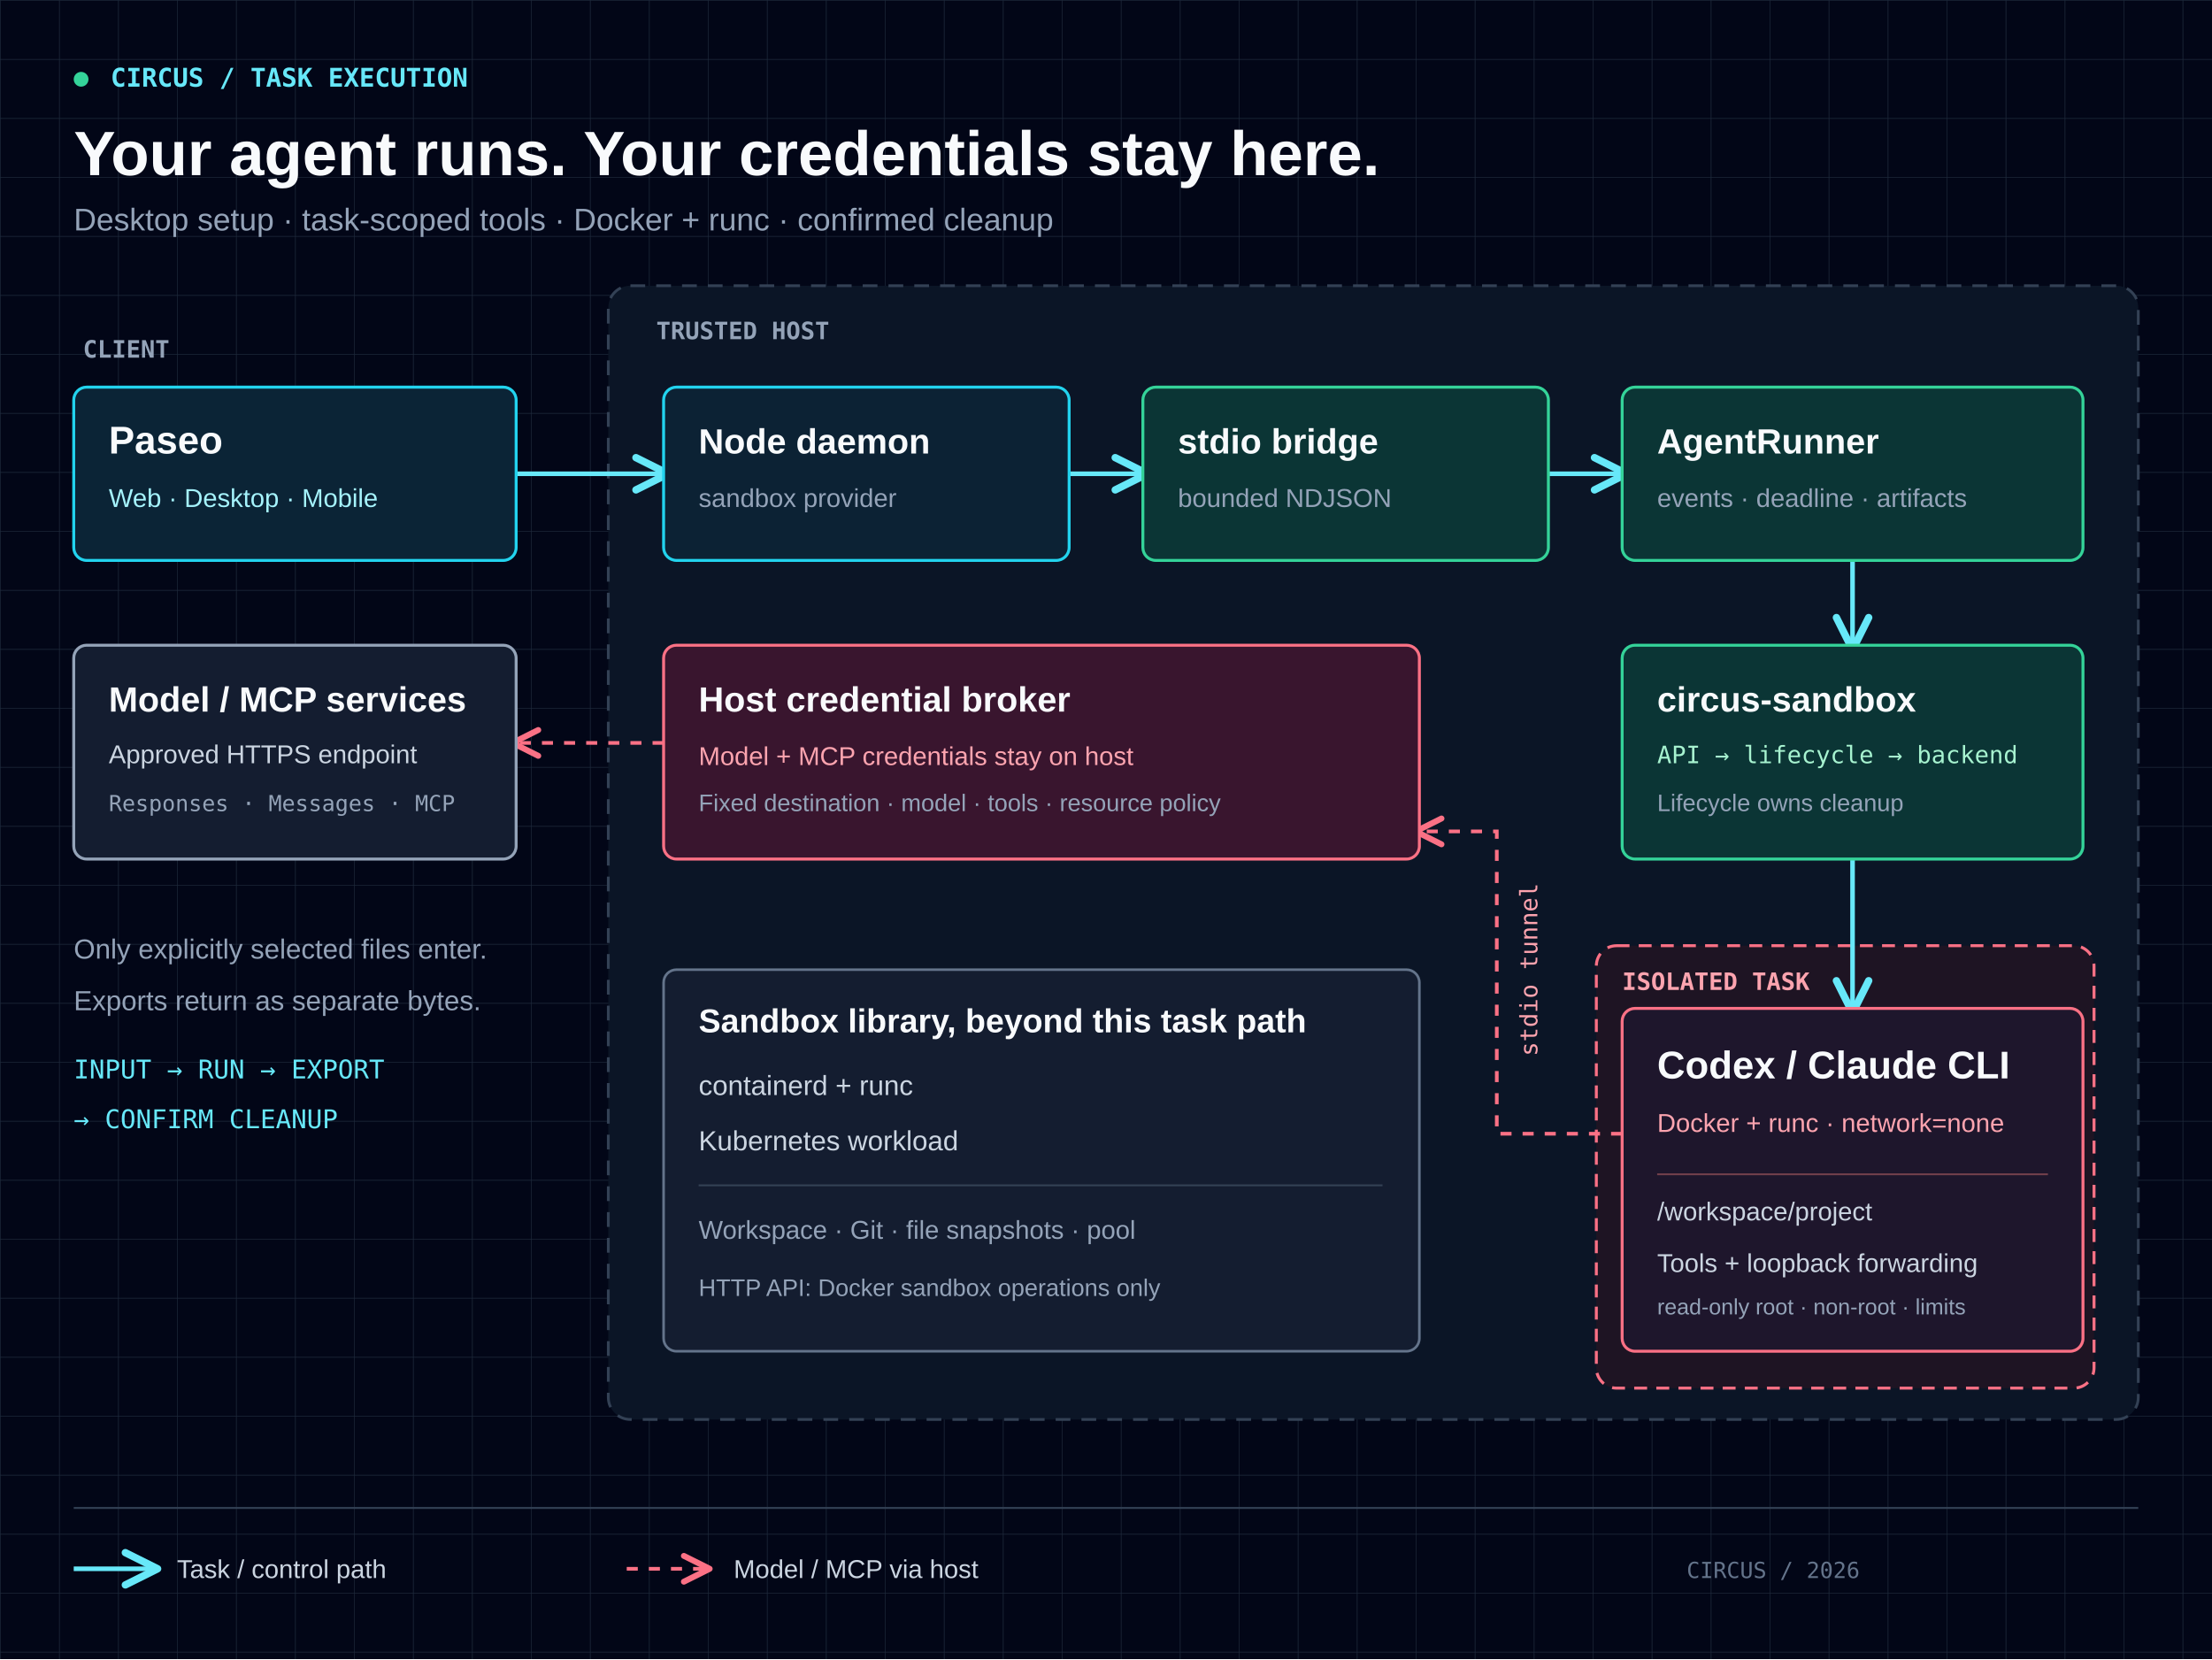
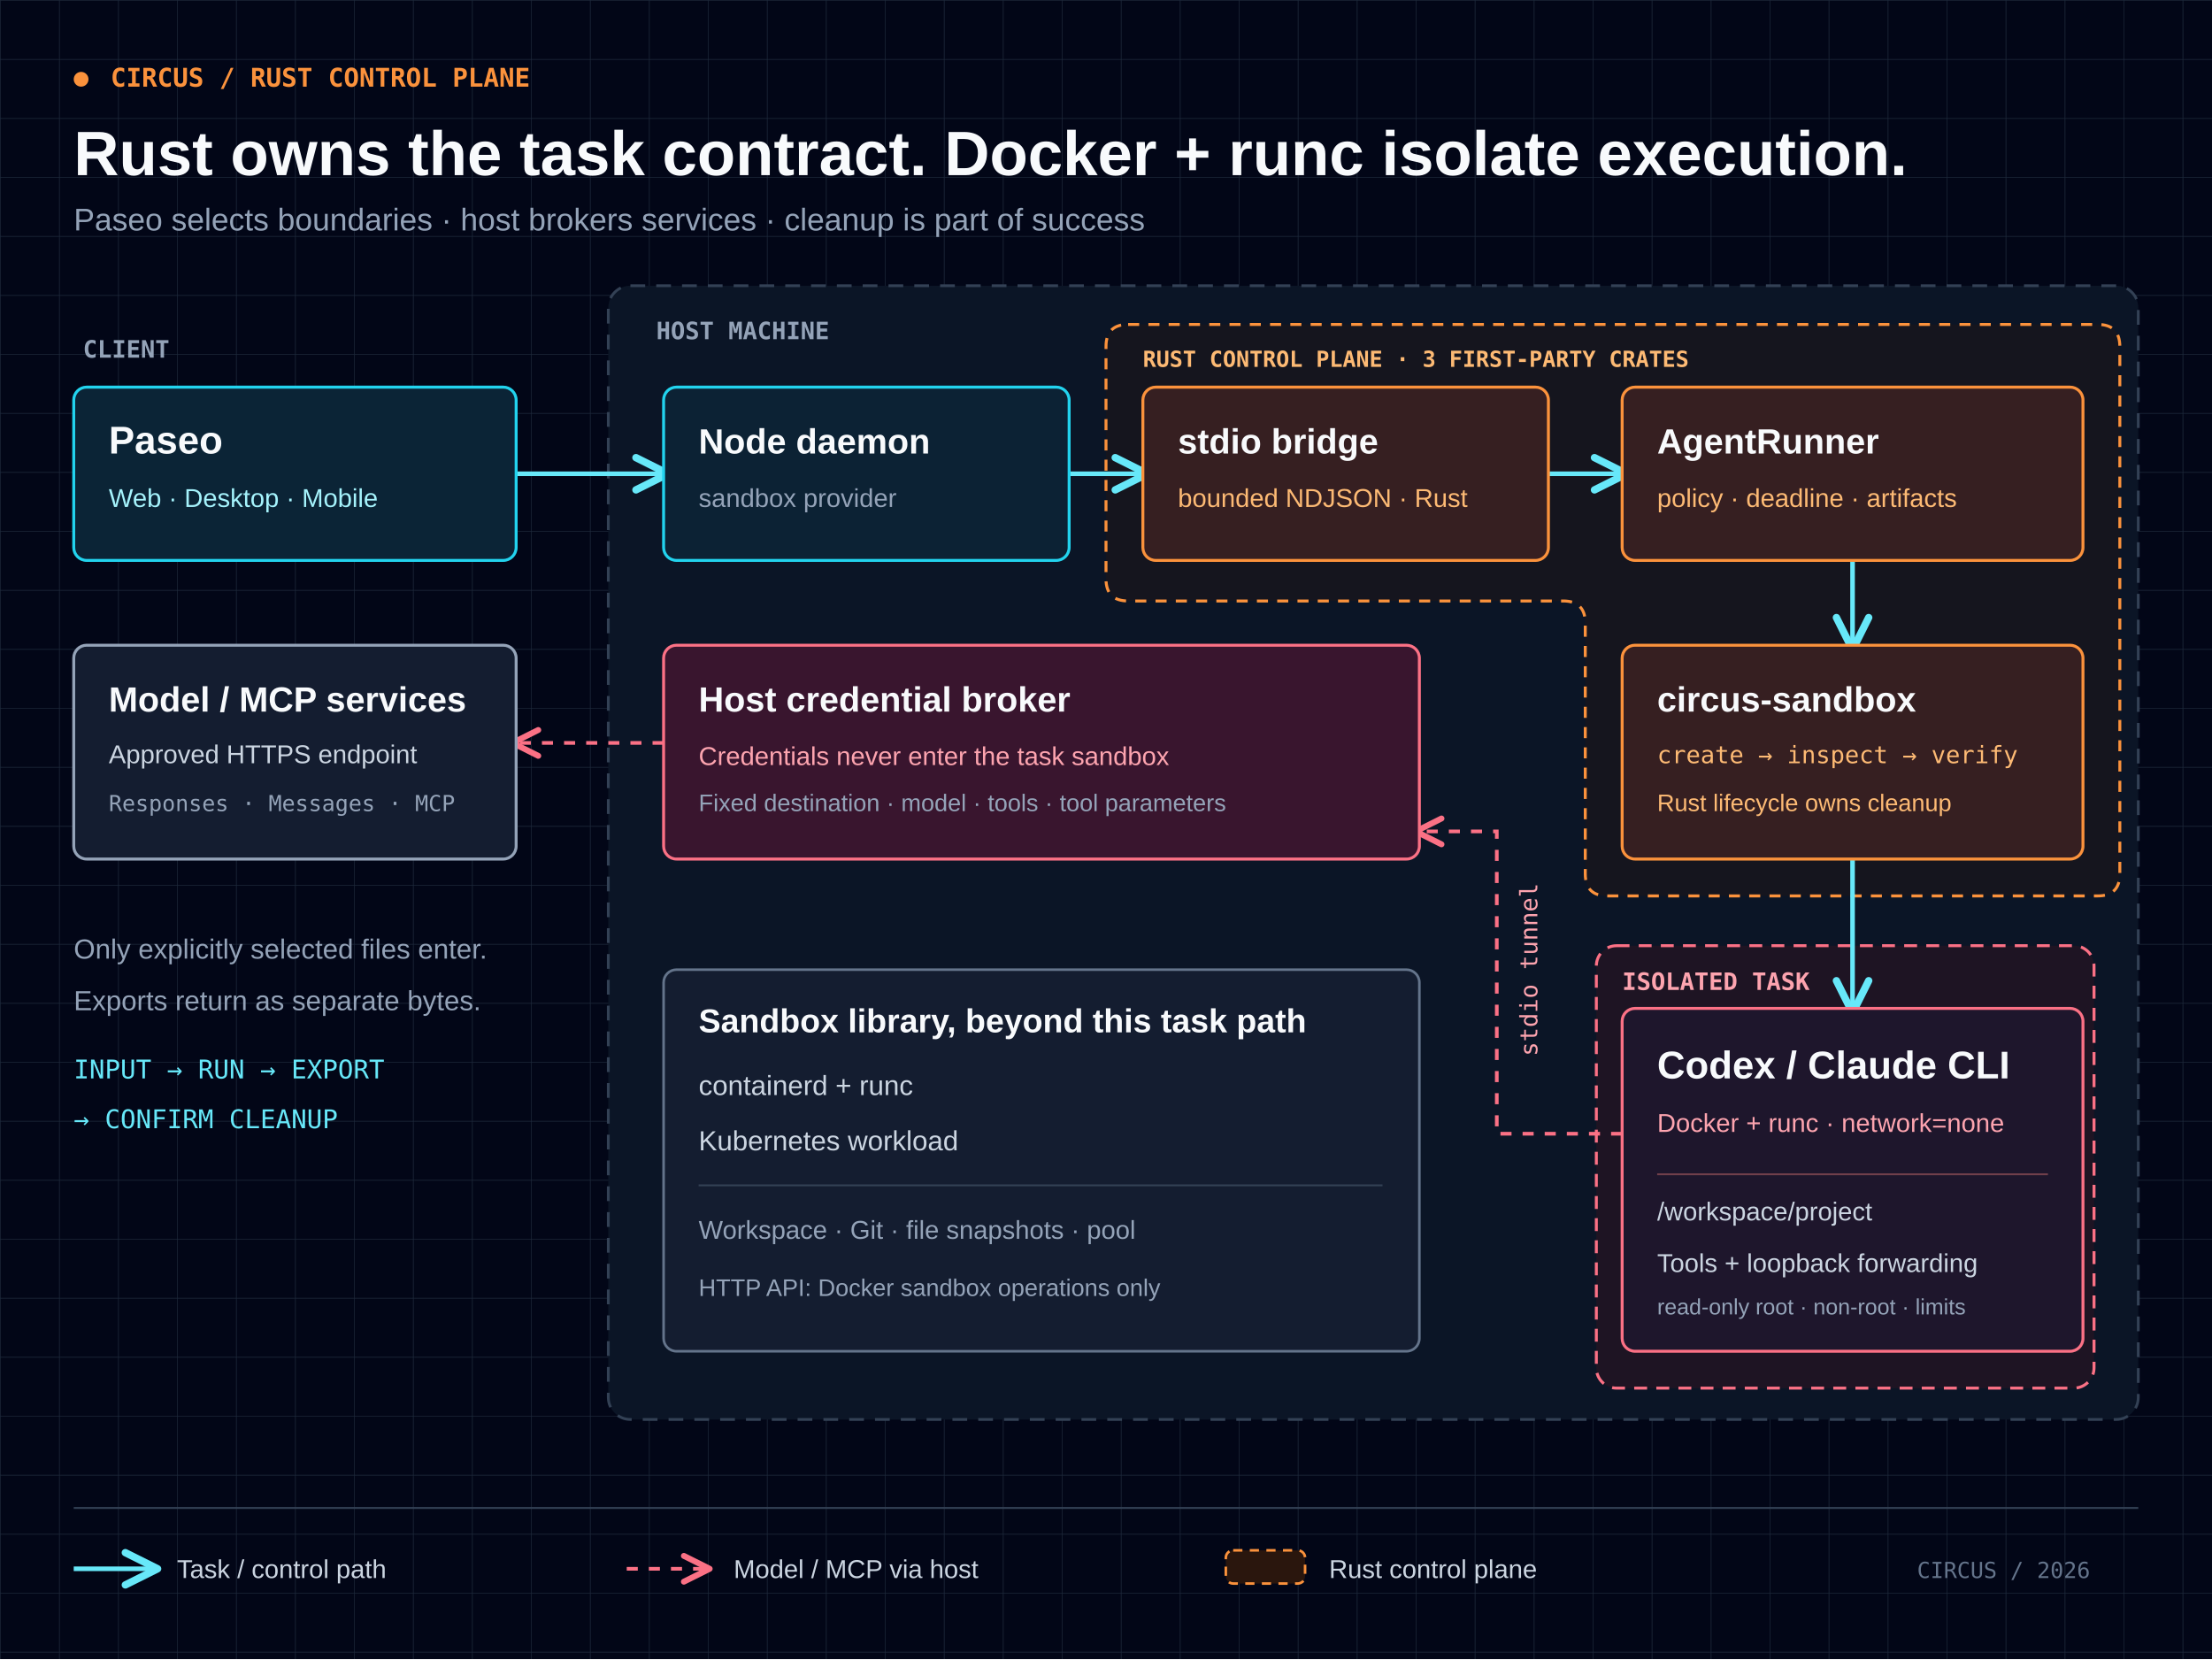
<svg xmlns="http://www.w3.org/2000/svg" width="1200" height="900" viewBox="0 0 1200 900" role="img" aria-labelledby="title desc">
  <defs>
    <pattern id="grid" width="32" height="32" patternUnits="userSpaceOnUse">
      <path d="M 32 0 H 0 V 32" fill="none" stroke="#1e293b" stroke-width=".65" />
    </pattern>
    <marker id="arrow" viewBox="0 0 9 9" refX="7" refY="4.5" markerWidth="9" markerHeight="9" orient="auto">
      <path d="M 1 1 L 8 4.5 L 1 8" fill="none" stroke="#67e8f9" stroke-width="1.6" stroke-linecap="round" stroke-linejoin="round" />
    </marker>
    <marker id="arrow-rose" viewBox="0 0 9 9" refX="7" refY="4.5" markerWidth="9" markerHeight="9" orient="auto">
      <path d="M 1 1 L 8 4.5 L 1 8" fill="none" stroke="#fb7185" stroke-width="1.6" stroke-linecap="round" stroke-linejoin="round" />
    </marker>
  </defs>
  <rect width="1200" height="900" fill="#020617" />
  <rect width="1200" height="900" fill="url(#grid)" />
-   <rect x="40" y="39" width="8" height="8" rx="4" fill="#34d399" />
-   <text x="60" y="47" fill="#67e8f9" font-family="monospace" font-size="14" font-weight="700">CIRCUS / TASK EXECUTION</text>
-   <text x="40" y="95" fill="#f8fafc" font-family="Arial, sans-serif" font-size="34" font-weight="700">Your agent runs. Your credentials stay here.</text>
-   <text x="40" y="125" fill="#94a3b8" font-family="Arial, sans-serif" font-size="17">Desktop setup · task-scoped tools · Docker + runc · confirmed cleanup</text>
+   <rect x="40" y="39" width="8" height="8" rx="4" fill="#fb923c" />
+   <text x="60" y="47" fill="#fb923c" font-family="monospace" font-size="14" font-weight="700">CIRCUS / RUST CONTROL PLANE</text>
+   <text x="40" y="95" fill="#f8fafc" font-family="Arial, sans-serif" font-size="34" font-weight="700">Rust owns the task contract. Docker + runc isolate execution.</text>
+   <text x="40" y="125" fill="#94a3b8" font-family="Arial, sans-serif" font-size="17">Paseo selects boundaries · host brokers services · cleanup is part of success</text>
  <rect x="330" y="155" width="830" height="615" rx="12" fill="#0b1526" stroke="#334155" stroke-width="1.5" stroke-dasharray="8 6" />
+   <path d="M 612 176 H 1138 Q 1150 176 1150 188 V 474 Q 1150 486 1138 486 H 872 Q 860 486 860 474 V 338 Q 860 326 848 326 H 612 Q 600 326 600 314 V 188 Q 600 176 612 176 Z" fill="#2a160d" fill-opacity=".32" stroke="#fb923c" stroke-width="1.6" stroke-dasharray="6 5" />
  <rect x="866" y="513" width="270" height="240" rx="11" fill="#1e1423" stroke="#fb7185" stroke-width="1.6" stroke-dasharray="7 5" />
  <path d="M 280 257 H 360" fill="none" stroke="#67e8f9" stroke-width="2.5" marker-end="url(#arrow)" />
  <path d="M 580 257 H 620" fill="none" stroke="#67e8f9" stroke-width="2.5" marker-end="url(#arrow)" />
  <path d="M 840 257 H 880" fill="none" stroke="#67e8f9" stroke-width="2.5" marker-end="url(#arrow)" />
  <path d="M 1005 304 V 350" fill="none" stroke="#67e8f9" stroke-width="2.5" marker-end="url(#arrow)" />
  <path d="M 1005 466 V 547" fill="none" stroke="#67e8f9" stroke-width="2.5" marker-end="url(#arrow)" />
  <path d="M 360 403 H 280" fill="none" stroke="#fb7185" stroke-width="2" stroke-dasharray="6 6" marker-end="url(#arrow-rose)" />
  <path d="M 880 615 H 812 V 451 H 770" fill="none" stroke="#fb7185" stroke-width="2" stroke-dasharray="6 6" marker-end="url(#arrow-rose)" />
-   <text x="356" y="184" fill="#94a3b8" font-family="monospace" font-size="13" font-weight="700">TRUSTED HOST</text>
+   <text x="356" y="184" fill="#94a3b8" font-family="monospace" font-size="13" font-weight="700">HOST MACHINE</text>
+   <text x="620" y="199" fill="#fdba74" font-family="monospace" font-size="12" font-weight="700">RUST CONTROL PLANE · 3 FIRST-PARTY CRATES</text>
  <text x="880" y="537" fill="#fda4af" font-family="monospace" font-size="13" font-weight="700">ISOLATED TASK</text>
  <text x="45" y="194" fill="#94a3b8" font-family="monospace" font-size="13" font-weight="700">CLIENT</text>
  <rect x="40" y="210" width="240" height="94" rx="7" fill="#0f172a" />
  <rect x="40" y="210" width="240" height="94" rx="7" fill="#083344" fill-opacity=".48" stroke="#22d3ee" stroke-width="1.6" />
  <text x="59" y="246" fill="#f8fafc" font-family="Arial, sans-serif" font-size="21" font-weight="700">Paseo</text>
  <text x="59" y="275" fill="#a5f3fc" font-family="Arial, sans-serif" font-size="14">Web · Desktop · Mobile</text>
  <rect x="360" y="210" width="220" height="94" rx="7" fill="#0f172a" />
  <rect x="360" y="210" width="220" height="94" rx="7" fill="#083344" fill-opacity=".4" stroke="#22d3ee" stroke-width="1.6" />
  <text x="379" y="246" fill="#f8fafc" font-family="Arial, sans-serif" font-size="19" font-weight="700">Node daemon</text>
  <text x="379" y="275" fill="#94a3b8" font-family="Arial, sans-serif" font-size="14">sandbox provider</text>
  <rect x="620" y="210" width="220" height="94" rx="7" fill="#0f172a" />
-   <rect x="620" y="210" width="220" height="94" rx="7" fill="#065f46" fill-opacity=".42" stroke="#34d399" stroke-width="1.6" />
+   <rect x="620" y="210" width="220" height="94" rx="7" fill="#7c2d12" fill-opacity=".36" stroke="#fb923c" stroke-width="1.6" />
  <text x="639" y="246" fill="#f8fafc" font-family="Arial, sans-serif" font-size="19" font-weight="700">stdio bridge</text>
-   <text x="639" y="275" fill="#94a3b8" font-family="Arial, sans-serif" font-size="14">bounded NDJSON</text>
+   <text x="639" y="275" fill="#fdba74" font-family="Arial, sans-serif" font-size="14">bounded NDJSON · Rust</text>
  <rect x="880" y="210" width="250" height="94" rx="7" fill="#0f172a" />
-   <rect x="880" y="210" width="250" height="94" rx="7" fill="#065f46" fill-opacity=".42" stroke="#34d399" stroke-width="1.6" />
+   <rect x="880" y="210" width="250" height="94" rx="7" fill="#7c2d12" fill-opacity=".36" stroke="#fb923c" stroke-width="1.6" />
  <text x="899" y="246" fill="#f8fafc" font-family="Arial, sans-serif" font-size="19" font-weight="700">AgentRunner</text>
-   <text x="899" y="275" fill="#94a3b8" font-family="Arial, sans-serif" font-size="14">events · deadline · artifacts</text>
+   <text x="899" y="275" fill="#fdba74" font-family="Arial, sans-serif" font-size="14">policy · deadline · artifacts</text>
  <rect x="40" y="350" width="240" height="116" rx="7" fill="#0f172a" />
  <rect x="40" y="350" width="240" height="116" rx="7" fill="#1e293b" fill-opacity=".38" stroke="#94a3b8" stroke-width="1.6" />
  <text x="59" y="386" fill="#f8fafc" font-family="Arial, sans-serif" font-size="19" font-weight="700">Model / MCP services</text>
  <text x="59" y="414" fill="#cbd5e1" font-family="Arial, sans-serif" font-size="14">Approved HTTPS endpoint</text>
  <text x="59" y="440" fill="#94a3b8" font-family="monospace" font-size="12">Responses · Messages · MCP</text>
  <rect x="360" y="350" width="410" height="116" rx="7" fill="#0f172a" />
  <rect x="360" y="350" width="410" height="116" rx="7" fill="#881337" fill-opacity=".35" stroke="#fb7185" stroke-width="1.6" />
  <text x="379" y="386" fill="#f8fafc" font-family="Arial, sans-serif" font-size="19" font-weight="700">Host credential broker</text>
-   <text x="379" y="415" fill="#fda4af" font-family="Arial, sans-serif" font-size="14">Model + MCP credentials stay on host</text>
-   <text x="379" y="440" fill="#94a3b8" font-family="Arial, sans-serif" font-size="13">Fixed destination · model · tools · resource policy</text>
+   <text x="379" y="415" fill="#fda4af" font-family="Arial, sans-serif" font-size="14">Credentials never enter the task sandbox</text>
+   <text x="379" y="440" fill="#94a3b8" font-family="Arial, sans-serif" font-size="13">Fixed destination · model · tools · tool parameters</text>
  <rect x="880" y="350" width="250" height="116" rx="7" fill="#0f172a" />
-   <rect x="880" y="350" width="250" height="116" rx="7" fill="#065f46" fill-opacity=".42" stroke="#34d399" stroke-width="1.6" />
+   <rect x="880" y="350" width="250" height="116" rx="7" fill="#7c2d12" fill-opacity=".36" stroke="#fb923c" stroke-width="1.6" />
  <text x="899" y="386" fill="#f8fafc" font-family="Arial, sans-serif" font-size="19" font-weight="700">circus-sandbox</text>
-   <text x="899" y="414" fill="#a7f3d0" font-family="monospace" font-size="13">API → lifecycle → backend</text>
-   <text x="899" y="440" fill="#94a3b8" font-family="Arial, sans-serif" font-size="13">Lifecycle owns cleanup</text>
+   <text x="899" y="414" fill="#fdba74" font-family="monospace" font-size="13">create → inspect → verify</text>
+   <text x="899" y="440" fill="#fdba74" font-family="Arial, sans-serif" font-size="13">Rust lifecycle owns cleanup</text>
  <rect x="880" y="547" width="250" height="186" rx="7" fill="#0f172a" />
  <rect x="880" y="547" width="250" height="186" rx="7" fill="#881337" fill-opacity=".13" stroke="#fb7185" stroke-width="1.6" />
  <text x="899" y="585" fill="#f8fafc" font-family="Arial, sans-serif" font-size="21" font-weight="700">Codex / Claude CLI</text>
  <text x="899" y="614" fill="#fda4af" font-family="Arial, sans-serif" font-size="14">Docker + runc · network=none</text>
  <line x1="899" y1="637" x2="1111" y2="637" stroke="#713f4b" />
  <text x="899" y="662" fill="#cbd5e1" font-family="Arial, sans-serif" font-size="14">/workspace/project</text>
  <text x="899" y="690" fill="#cbd5e1" font-family="Arial, sans-serif" font-size="14">Tools + loopback forwarding</text>
  <text x="899" y="713" fill="#94a3b8" font-family="Arial, sans-serif" font-size="12">read-only root · non-root · limits</text>
  <rect x="360" y="526" width="410" height="207" rx="7" fill="#0f172a" />
  <rect x="360" y="526" width="410" height="207" rx="7" fill="#1e293b" fill-opacity=".38" stroke="#64748b" stroke-width="1.4" />
  <text x="379" y="560" fill="#f8fafc" font-family="Arial, sans-serif" font-size="18" font-weight="700">Sandbox library, beyond this task path</text>
  <text x="379" y="594" fill="#cbd5e1" font-family="Arial, sans-serif" font-size="15">containerd + runc</text>
  <text x="379" y="624" fill="#cbd5e1" font-family="Arial, sans-serif" font-size="15">Kubernetes workload</text>
  <line x1="379" y1="643" x2="750" y2="643" stroke="#334155" />
  <text x="379" y="672" fill="#94a3b8" font-family="Arial, sans-serif" font-size="14">Workspace · Git · file snapshots · pool</text>
  <text x="379" y="703" fill="#94a3b8" font-family="Arial, sans-serif" font-size="13">HTTP API: Docker sandbox operations only</text>
  <text x="834" y="526" transform="rotate(-90 834 526)" text-anchor="middle" fill="#fda4af" font-family="monospace" font-size="13">stdio tunnel</text>
  <text x="40" y="520" fill="#94a3b8" font-family="Arial, sans-serif" font-size="15">Only explicitly selected files enter.</text>
  <text x="40" y="548" fill="#94a3b8" font-family="Arial, sans-serif" font-size="15">Exports return as separate bytes.</text>
  <text x="40" y="585" fill="#67e8f9" font-family="monospace" font-size="14">INPUT → RUN → EXPORT</text>
  <text x="40" y="612" fill="#67e8f9" font-family="monospace" font-size="14">→ CONFIRM CLEANUP</text>
  <line x1="40" y1="818" x2="1160" y2="818" stroke="#334155" />
  <line x1="40" y1="851" x2="83" y2="851" stroke="#67e8f9" stroke-width="2.5" marker-end="url(#arrow)" />
  <text x="96" y="856" fill="#cbd5e1" font-family="Arial, sans-serif" font-size="14">Task / control path</text>
  <line x1="340" y1="851" x2="383" y2="851" stroke="#fb7185" stroke-width="2" stroke-dasharray="6 6" marker-end="url(#arrow-rose)" />
  <text x="398" y="856" fill="#cbd5e1" font-family="Arial, sans-serif" font-size="14">Model / MCP via host</text>
-   <text x="915" y="856" fill="#64748b" font-family="monospace" font-size="12">CIRCUS / 2026</text>
+   <rect x="665" y="841" width="43" height="18" rx="4" fill="#2a160d" stroke="#fb923c" stroke-width="1.4" stroke-dasharray="5 4" />
+   <text x="721" y="856" fill="#cbd5e1" font-family="Arial, sans-serif" font-size="14">Rust control plane</text>
+   <text x="1040" y="856" fill="#64748b" font-family="monospace" font-size="12">CIRCUS / 2026</text>
</svg>
